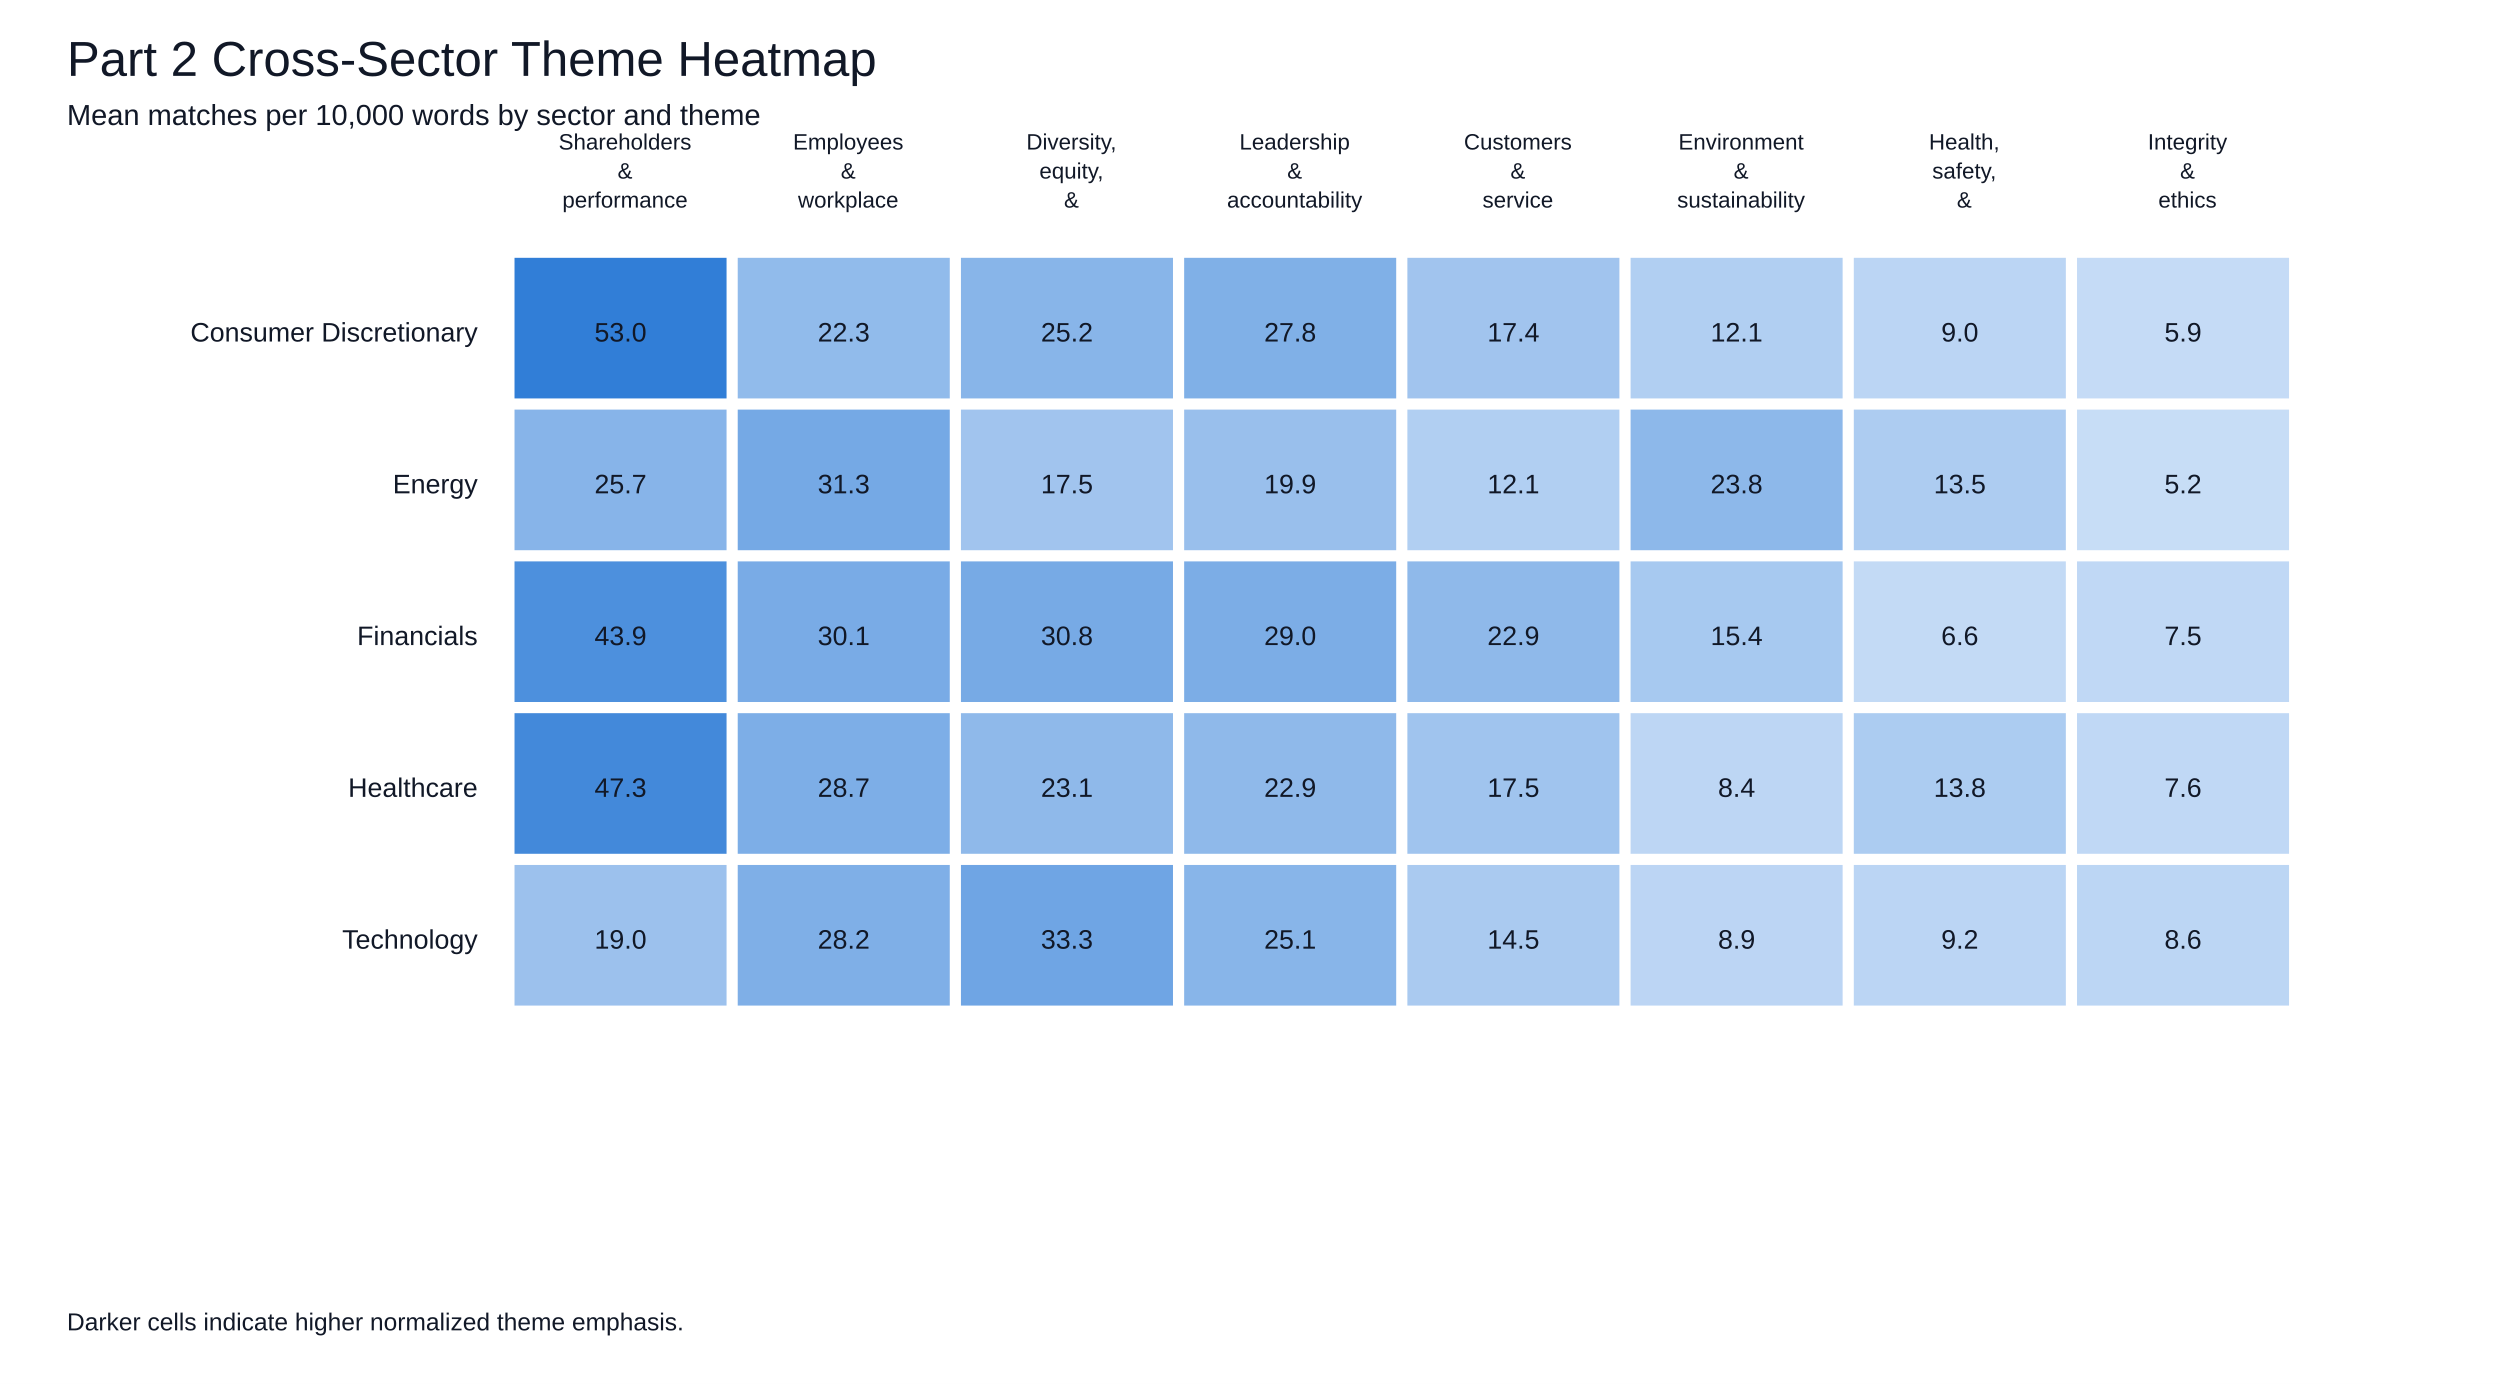
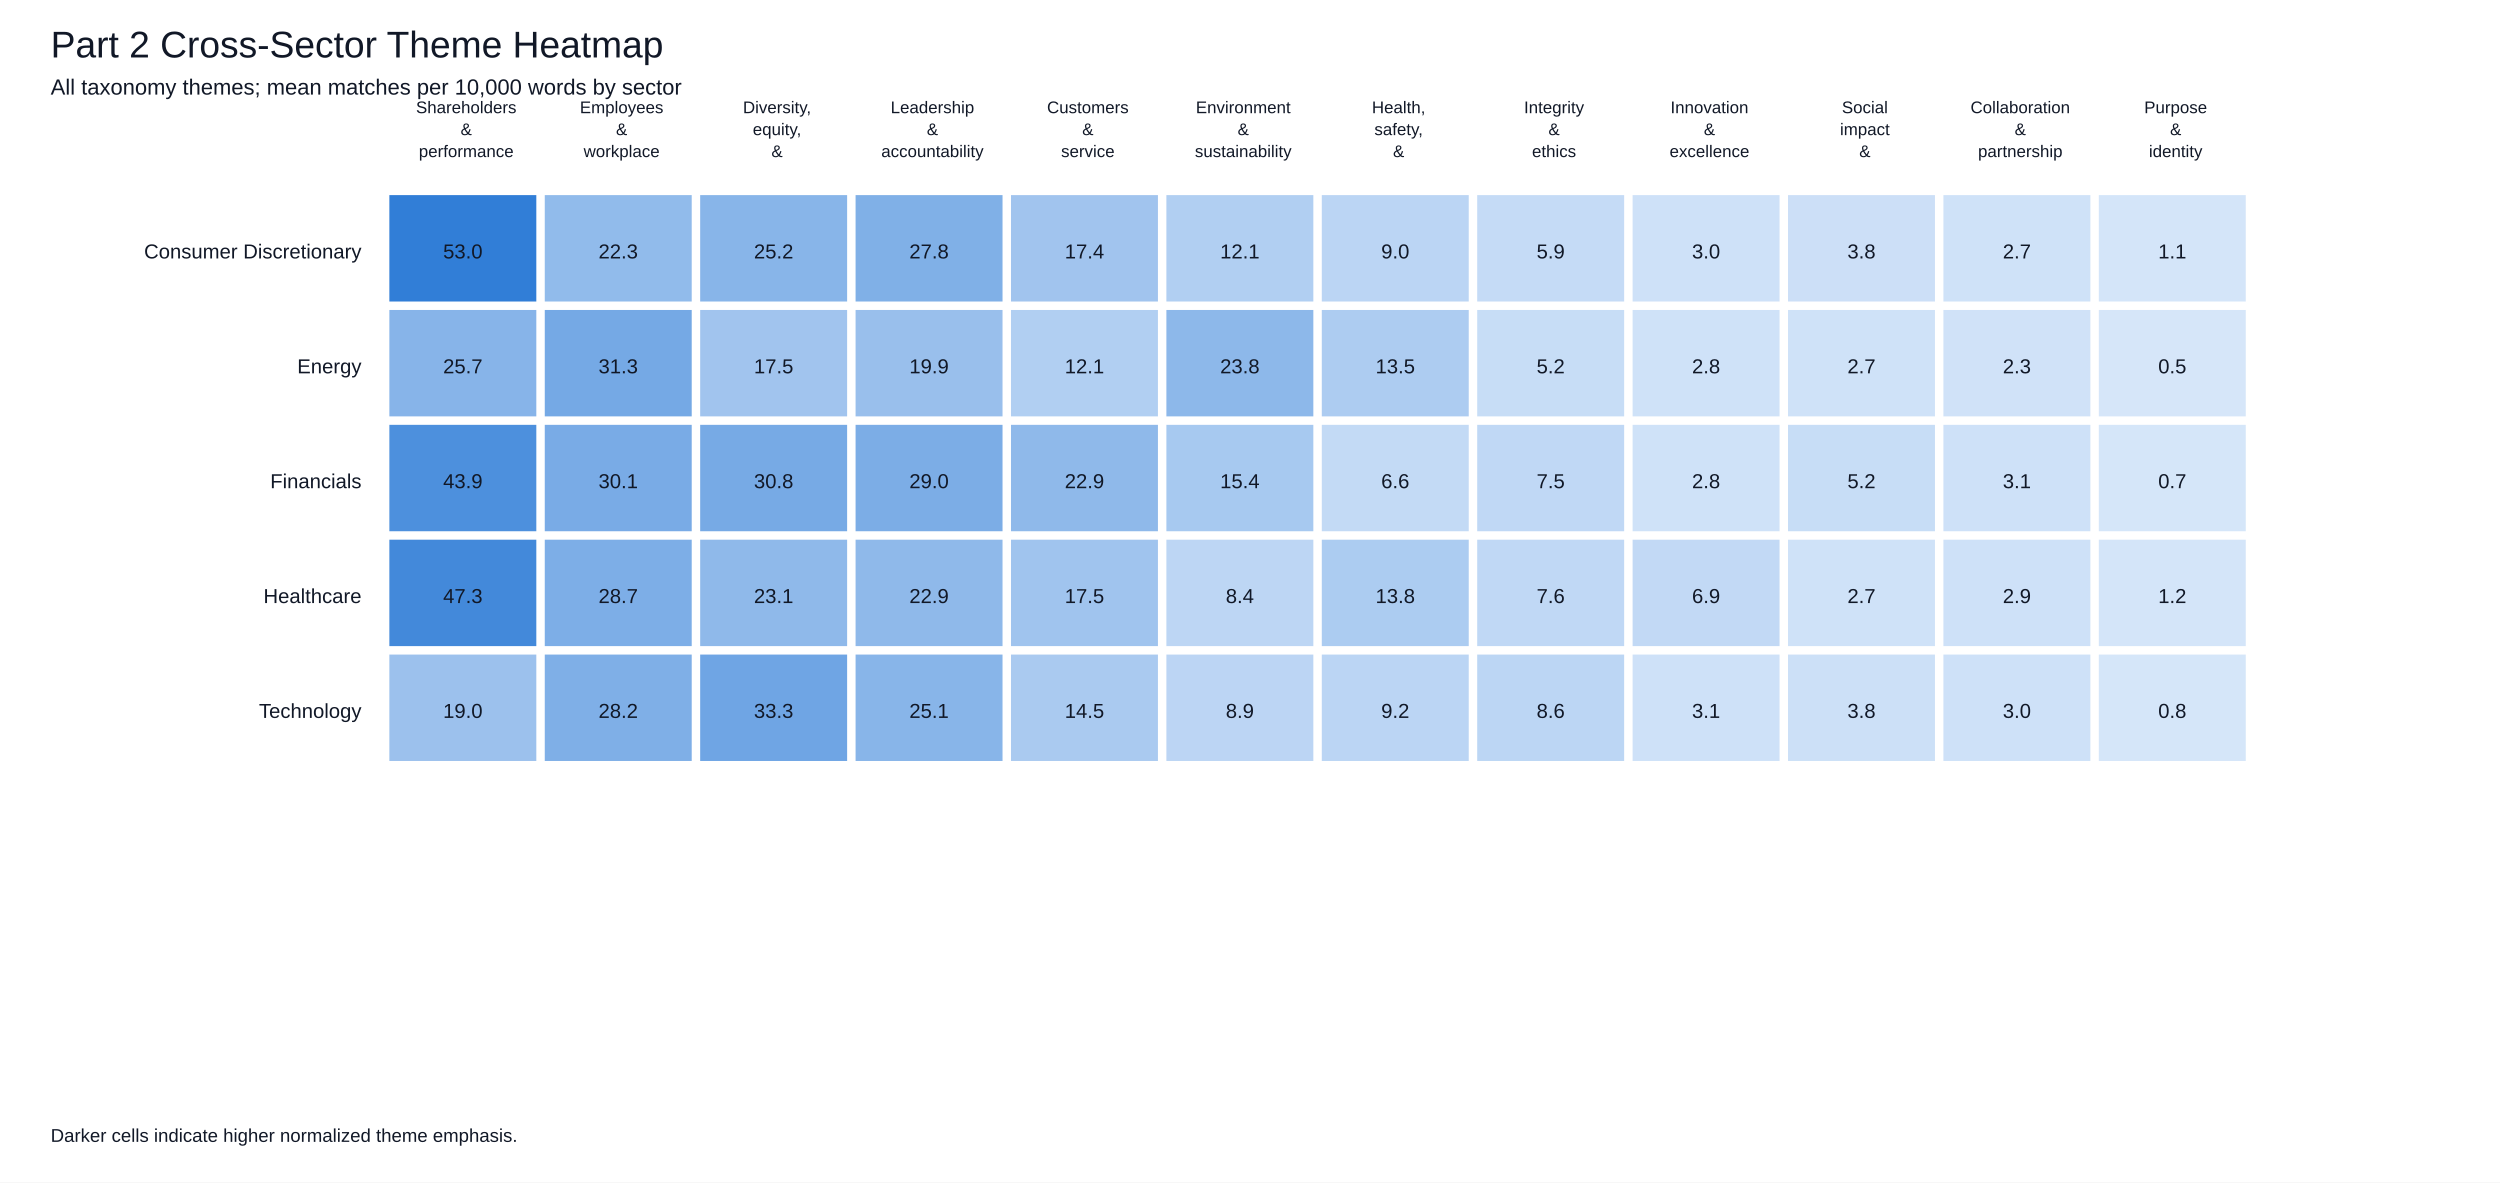
- <svg xmlns="http://www.w3.org/2000/svg" width="1120" height="620" viewBox="0 0 1120 620">
+ <svg xmlns="http://www.w3.org/2000/svg" width="1480" height="700" viewBox="0 0 1480 700">
  <rect width="100%" height="100%" fill="#ffffff" />
  <text x="30.0" y="34.0" font-size="22" font-family="Arial, sans-serif" text-anchor="start" fill="#111827">Part 2 Cross-Sector Theme Heatmap</text>
-   <text x="30.0" y="56.0" font-size="13" font-family="Arial, sans-serif" text-anchor="start" fill="#111827">Mean matches per 10,000 words by sector and theme</text>
-   <text x="280.0" y="67.0" font-size="10" font-family="Arial, sans-serif" text-anchor="middle" fill="#111827">Shareholders</text>
-   <text x="280.0" y="80.0" font-size="10" font-family="Arial, sans-serif" text-anchor="middle" fill="#111827">&amp;</text>
-   <text x="280.0" y="93.0" font-size="10" font-family="Arial, sans-serif" text-anchor="middle" fill="#111827">performance</text>
-   <text x="380.0" y="67.0" font-size="10" font-family="Arial, sans-serif" text-anchor="middle" fill="#111827">Employees</text>
-   <text x="380.0" y="80.0" font-size="10" font-family="Arial, sans-serif" text-anchor="middle" fill="#111827">&amp;</text>
-   <text x="380.0" y="93.0" font-size="10" font-family="Arial, sans-serif" text-anchor="middle" fill="#111827">workplace</text>
-   <text x="480.0" y="67.0" font-size="10" font-family="Arial, sans-serif" text-anchor="middle" fill="#111827">Diversity,</text>
-   <text x="480.0" y="80.0" font-size="10" font-family="Arial, sans-serif" text-anchor="middle" fill="#111827">equity,</text>
-   <text x="480.0" y="93.0" font-size="10" font-family="Arial, sans-serif" text-anchor="middle" fill="#111827">&amp;</text>
-   <text x="580.0" y="67.0" font-size="10" font-family="Arial, sans-serif" text-anchor="middle" fill="#111827">Leadership</text>
-   <text x="580.0" y="80.0" font-size="10" font-family="Arial, sans-serif" text-anchor="middle" fill="#111827">&amp;</text>
-   <text x="580.0" y="93.0" font-size="10" font-family="Arial, sans-serif" text-anchor="middle" fill="#111827">accountability</text>
-   <text x="680.0" y="67.0" font-size="10" font-family="Arial, sans-serif" text-anchor="middle" fill="#111827">Customers</text>
-   <text x="680.0" y="80.0" font-size="10" font-family="Arial, sans-serif" text-anchor="middle" fill="#111827">&amp;</text>
-   <text x="680.0" y="93.0" font-size="10" font-family="Arial, sans-serif" text-anchor="middle" fill="#111827">service</text>
-   <text x="780.0" y="67.0" font-size="10" font-family="Arial, sans-serif" text-anchor="middle" fill="#111827">Environment</text>
-   <text x="780.0" y="80.0" font-size="10" font-family="Arial, sans-serif" text-anchor="middle" fill="#111827">&amp;</text>
-   <text x="780.0" y="93.0" font-size="10" font-family="Arial, sans-serif" text-anchor="middle" fill="#111827">sustainability</text>
-   <text x="880.0" y="67.0" font-size="10" font-family="Arial, sans-serif" text-anchor="middle" fill="#111827">Health,</text>
-   <text x="880.0" y="80.0" font-size="10" font-family="Arial, sans-serif" text-anchor="middle" fill="#111827">safety,</text>
-   <text x="880.0" y="93.0" font-size="10" font-family="Arial, sans-serif" text-anchor="middle" fill="#111827">&amp;</text>
-   <text x="980.0" y="67.0" font-size="10" font-family="Arial, sans-serif" text-anchor="middle" fill="#111827">Integrity</text>
-   <text x="980.0" y="80.0" font-size="10" font-family="Arial, sans-serif" text-anchor="middle" fill="#111827">&amp;</text>
-   <text x="980.0" y="93.0" font-size="10" font-family="Arial, sans-serif" text-anchor="middle" fill="#111827">ethics</text>
+   <text x="30.0" y="56.0" font-size="13" font-family="Arial, sans-serif" text-anchor="start" fill="#111827">All taxonomy themes; mean matches per 10,000 words by sector</text>
+   <text x="276.0" y="67.0" font-size="10" font-family="Arial, sans-serif" text-anchor="middle" fill="#111827">Shareholders</text>
+   <text x="276.0" y="80.0" font-size="10" font-family="Arial, sans-serif" text-anchor="middle" fill="#111827">&amp;</text>
+   <text x="276.0" y="93.0" font-size="10" font-family="Arial, sans-serif" text-anchor="middle" fill="#111827">performance</text>
+   <text x="368.0" y="67.0" font-size="10" font-family="Arial, sans-serif" text-anchor="middle" fill="#111827">Employees</text>
+   <text x="368.0" y="80.0" font-size="10" font-family="Arial, sans-serif" text-anchor="middle" fill="#111827">&amp;</text>
+   <text x="368.0" y="93.0" font-size="10" font-family="Arial, sans-serif" text-anchor="middle" fill="#111827">workplace</text>
+   <text x="460.0" y="67.0" font-size="10" font-family="Arial, sans-serif" text-anchor="middle" fill="#111827">Diversity,</text>
+   <text x="460.0" y="80.0" font-size="10" font-family="Arial, sans-serif" text-anchor="middle" fill="#111827">equity,</text>
+   <text x="460.0" y="93.0" font-size="10" font-family="Arial, sans-serif" text-anchor="middle" fill="#111827">&amp;</text>
+   <text x="552.0" y="67.0" font-size="10" font-family="Arial, sans-serif" text-anchor="middle" fill="#111827">Leadership</text>
+   <text x="552.0" y="80.0" font-size="10" font-family="Arial, sans-serif" text-anchor="middle" fill="#111827">&amp;</text>
+   <text x="552.0" y="93.0" font-size="10" font-family="Arial, sans-serif" text-anchor="middle" fill="#111827">accountability</text>
+   <text x="644.0" y="67.0" font-size="10" font-family="Arial, sans-serif" text-anchor="middle" fill="#111827">Customers</text>
+   <text x="644.0" y="80.0" font-size="10" font-family="Arial, sans-serif" text-anchor="middle" fill="#111827">&amp;</text>
+   <text x="644.0" y="93.0" font-size="10" font-family="Arial, sans-serif" text-anchor="middle" fill="#111827">service</text>
+   <text x="736.0" y="67.0" font-size="10" font-family="Arial, sans-serif" text-anchor="middle" fill="#111827">Environment</text>
+   <text x="736.0" y="80.0" font-size="10" font-family="Arial, sans-serif" text-anchor="middle" fill="#111827">&amp;</text>
+   <text x="736.0" y="93.0" font-size="10" font-family="Arial, sans-serif" text-anchor="middle" fill="#111827">sustainability</text>
+   <text x="828.0" y="67.0" font-size="10" font-family="Arial, sans-serif" text-anchor="middle" fill="#111827">Health,</text>
+   <text x="828.0" y="80.0" font-size="10" font-family="Arial, sans-serif" text-anchor="middle" fill="#111827">safety,</text>
+   <text x="828.0" y="93.0" font-size="10" font-family="Arial, sans-serif" text-anchor="middle" fill="#111827">&amp;</text>
+   <text x="920.0" y="67.0" font-size="10" font-family="Arial, sans-serif" text-anchor="middle" fill="#111827">Integrity</text>
+   <text x="920.0" y="80.0" font-size="10" font-family="Arial, sans-serif" text-anchor="middle" fill="#111827">&amp;</text>
+   <text x="920.0" y="93.0" font-size="10" font-family="Arial, sans-serif" text-anchor="middle" fill="#111827">ethics</text>
+   <text x="1012.0" y="67.0" font-size="10" font-family="Arial, sans-serif" text-anchor="middle" fill="#111827">Innovation</text>
+   <text x="1012.0" y="80.0" font-size="10" font-family="Arial, sans-serif" text-anchor="middle" fill="#111827">&amp;</text>
+   <text x="1012.0" y="93.0" font-size="10" font-family="Arial, sans-serif" text-anchor="middle" fill="#111827">excellence</text>
+   <text x="1104.0" y="67.0" font-size="10" font-family="Arial, sans-serif" text-anchor="middle" fill="#111827">Social</text>
+   <text x="1104.0" y="80.0" font-size="10" font-family="Arial, sans-serif" text-anchor="middle" fill="#111827">impact</text>
+   <text x="1104.0" y="93.0" font-size="10" font-family="Arial, sans-serif" text-anchor="middle" fill="#111827">&amp;</text>
+   <text x="1196.0" y="67.0" font-size="10" font-family="Arial, sans-serif" text-anchor="middle" fill="#111827">Collaboration</text>
+   <text x="1196.0" y="80.0" font-size="10" font-family="Arial, sans-serif" text-anchor="middle" fill="#111827">&amp;</text>
+   <text x="1196.0" y="93.0" font-size="10" font-family="Arial, sans-serif" text-anchor="middle" fill="#111827">partnership</text>
+   <text x="1288.0" y="67.0" font-size="10" font-family="Arial, sans-serif" text-anchor="middle" fill="#111827">Purpose</text>
+   <text x="1288.0" y="80.0" font-size="10" font-family="Arial, sans-serif" text-anchor="middle" fill="#111827">&amp;</text>
+   <text x="1288.0" y="93.0" font-size="10" font-family="Arial, sans-serif" text-anchor="middle" fill="#111827">identity</text>
  <text x="214.0" y="153.0" font-size="12" font-family="Arial, sans-serif" text-anchor="end" fill="#111827">Consumer Discretionary</text>
-   <rect x="230" y="115" width="96" height="64" rx="0" fill="rgb(49,126,215)" stroke="#ffffff" />
-   <text x="278.0" y="153.0" font-size="12" font-family="Arial, sans-serif" text-anchor="middle" fill="#111827">53.0</text>
-   <rect x="330" y="115" width="96" height="64" rx="0" fill="rgb(145,187,235)" stroke="#ffffff" />
-   <text x="378.0" y="153.0" font-size="12" font-family="Arial, sans-serif" text-anchor="middle" fill="#111827">22.3</text>
-   <rect x="430" y="115" width="96" height="64" rx="0" fill="rgb(136,181,233)" stroke="#ffffff" />
-   <text x="478.0" y="153.0" font-size="12" font-family="Arial, sans-serif" text-anchor="middle" fill="#111827">25.2</text>
-   <rect x="530" y="115" width="96" height="64" rx="0" fill="rgb(128,176,231)" stroke="#ffffff" />
-   <text x="578.0" y="153.0" font-size="12" font-family="Arial, sans-serif" text-anchor="middle" fill="#111827">27.8</text>
-   <rect x="630" y="115" width="96" height="64" rx="0" fill="rgb(161,196,238)" stroke="#ffffff" />
-   <text x="678.0" y="153.0" font-size="12" font-family="Arial, sans-serif" text-anchor="middle" fill="#111827">17.4</text>
-   <rect x="730" y="115" width="96" height="64" rx="0" fill="rgb(177,207,242)" stroke="#ffffff" />
-   <text x="778.0" y="153.0" font-size="12" font-family="Arial, sans-serif" text-anchor="middle" fill="#111827">12.1</text>
-   <rect x="830" y="115" width="96" height="64" rx="0" fill="rgb(187,213,244)" stroke="#ffffff" />
-   <text x="878.0" y="153.0" font-size="12" font-family="Arial, sans-serif" text-anchor="middle" fill="#111827">9.0</text>
-   <rect x="930" y="115" width="96" height="64" rx="0" fill="rgb(197,219,246)" stroke="#ffffff" />
-   <text x="978.0" y="153.0" font-size="12" font-family="Arial, sans-serif" text-anchor="middle" fill="#111827">5.9</text>
+   <rect x="230" y="115" width="88" height="64" rx="0" fill="rgb(49,126,215)" stroke="#ffffff" />
+   <text x="274.0" y="153.0" font-size="12" font-family="Arial, sans-serif" text-anchor="middle" fill="#111827">53.0</text>
+   <rect x="322" y="115" width="88" height="64" rx="0" fill="rgb(145,187,235)" stroke="#ffffff" />
+   <text x="366.0" y="153.0" font-size="12" font-family="Arial, sans-serif" text-anchor="middle" fill="#111827">22.3</text>
+   <rect x="414" y="115" width="88" height="64" rx="0" fill="rgb(136,181,233)" stroke="#ffffff" />
+   <text x="458.0" y="153.0" font-size="12" font-family="Arial, sans-serif" text-anchor="middle" fill="#111827">25.2</text>
+   <rect x="506" y="115" width="88" height="64" rx="0" fill="rgb(128,176,231)" stroke="#ffffff" />
+   <text x="550.0" y="153.0" font-size="12" font-family="Arial, sans-serif" text-anchor="middle" fill="#111827">27.8</text>
+   <rect x="598" y="115" width="88" height="64" rx="0" fill="rgb(161,196,238)" stroke="#ffffff" />
+   <text x="642.0" y="153.0" font-size="12" font-family="Arial, sans-serif" text-anchor="middle" fill="#111827">17.4</text>
+   <rect x="690" y="115" width="88" height="64" rx="0" fill="rgb(177,207,242)" stroke="#ffffff" />
+   <text x="734.0" y="153.0" font-size="12" font-family="Arial, sans-serif" text-anchor="middle" fill="#111827">12.1</text>
+   <rect x="782" y="115" width="88" height="64" rx="0" fill="rgb(187,213,244)" stroke="#ffffff" />
+   <text x="826.0" y="153.0" font-size="12" font-family="Arial, sans-serif" text-anchor="middle" fill="#111827">9.0</text>
+   <rect x="874" y="115" width="88" height="64" rx="0" fill="rgb(197,219,246)" stroke="#ffffff" />
+   <text x="918.0" y="153.0" font-size="12" font-family="Arial, sans-serif" text-anchor="middle" fill="#111827">5.9</text>
+   <rect x="966" y="115" width="88" height="64" rx="0" fill="rgb(206,225,248)" stroke="#ffffff" />
+   <text x="1010.0" y="153.0" font-size="12" font-family="Arial, sans-serif" text-anchor="middle" fill="#111827">3.0</text>
+   <rect x="1058" y="115" width="88" height="64" rx="0" fill="rgb(204,223,247)" stroke="#ffffff" />
+   <text x="1102.0" y="153.0" font-size="12" font-family="Arial, sans-serif" text-anchor="middle" fill="#111827">3.8</text>
+   <rect x="1150" y="115" width="88" height="64" rx="0" fill="rgb(207,226,248)" stroke="#ffffff" />
+   <text x="1194.0" y="153.0" font-size="12" font-family="Arial, sans-serif" text-anchor="middle" fill="#111827">2.7</text>
+   <rect x="1242" y="115" width="88" height="64" rx="0" fill="rgb(212,229,249)" stroke="#ffffff" />
+   <text x="1286.0" y="153.0" font-size="12" font-family="Arial, sans-serif" text-anchor="middle" fill="#111827">1.1</text>
  <text x="214.0" y="221.0" font-size="12" font-family="Arial, sans-serif" text-anchor="end" fill="#111827">Energy</text>
-   <rect x="230" y="183" width="96" height="64" rx="0" fill="rgb(135,180,233)" stroke="#ffffff" />
-   <text x="278.0" y="221.0" font-size="12" font-family="Arial, sans-serif" text-anchor="middle" fill="#111827">25.7</text>
-   <rect x="330" y="183" width="96" height="64" rx="0" fill="rgb(117,169,229)" stroke="#ffffff" />
-   <text x="378.0" y="221.0" font-size="12" font-family="Arial, sans-serif" text-anchor="middle" fill="#111827">31.3</text>
-   <rect x="430" y="183" width="96" height="64" rx="0" fill="rgb(161,196,238)" stroke="#ffffff" />
-   <text x="478.0" y="221.0" font-size="12" font-family="Arial, sans-serif" text-anchor="middle" fill="#111827">17.5</text>
-   <rect x="530" y="183" width="96" height="64" rx="0" fill="rgb(153,191,236)" stroke="#ffffff" />
-   <text x="578.0" y="221.0" font-size="12" font-family="Arial, sans-serif" text-anchor="middle" fill="#111827">19.9</text>
-   <rect x="630" y="183" width="96" height="64" rx="0" fill="rgb(177,207,242)" stroke="#ffffff" />
-   <text x="678.0" y="221.0" font-size="12" font-family="Arial, sans-serif" text-anchor="middle" fill="#111827">12.1</text>
-   <rect x="730" y="183" width="96" height="64" rx="0" fill="rgb(141,184,234)" stroke="#ffffff" />
-   <text x="778.0" y="221.0" font-size="12" font-family="Arial, sans-serif" text-anchor="middle" fill="#111827">23.8</text>
-   <rect x="830" y="183" width="96" height="64" rx="0" fill="rgb(173,204,241)" stroke="#ffffff" />
-   <text x="878.0" y="221.0" font-size="12" font-family="Arial, sans-serif" text-anchor="middle" fill="#111827">13.5</text>
-   <rect x="930" y="183" width="96" height="64" rx="0" fill="rgb(199,221,246)" stroke="#ffffff" />
-   <text x="978.0" y="221.0" font-size="12" font-family="Arial, sans-serif" text-anchor="middle" fill="#111827">5.2</text>
+   <rect x="230" y="183" width="88" height="64" rx="0" fill="rgb(135,180,233)" stroke="#ffffff" />
+   <text x="274.0" y="221.0" font-size="12" font-family="Arial, sans-serif" text-anchor="middle" fill="#111827">25.7</text>
+   <rect x="322" y="183" width="88" height="64" rx="0" fill="rgb(117,169,229)" stroke="#ffffff" />
+   <text x="366.0" y="221.0" font-size="12" font-family="Arial, sans-serif" text-anchor="middle" fill="#111827">31.3</text>
+   <rect x="414" y="183" width="88" height="64" rx="0" fill="rgb(161,196,238)" stroke="#ffffff" />
+   <text x="458.0" y="221.0" font-size="12" font-family="Arial, sans-serif" text-anchor="middle" fill="#111827">17.5</text>
+   <rect x="506" y="183" width="88" height="64" rx="0" fill="rgb(153,191,236)" stroke="#ffffff" />
+   <text x="550.0" y="221.0" font-size="12" font-family="Arial, sans-serif" text-anchor="middle" fill="#111827">19.9</text>
+   <rect x="598" y="183" width="88" height="64" rx="0" fill="rgb(177,207,242)" stroke="#ffffff" />
+   <text x="642.0" y="221.0" font-size="12" font-family="Arial, sans-serif" text-anchor="middle" fill="#111827">12.1</text>
+   <rect x="690" y="183" width="88" height="64" rx="0" fill="rgb(141,184,234)" stroke="#ffffff" />
+   <text x="734.0" y="221.0" font-size="12" font-family="Arial, sans-serif" text-anchor="middle" fill="#111827">23.8</text>
+   <rect x="782" y="183" width="88" height="64" rx="0" fill="rgb(173,204,241)" stroke="#ffffff" />
+   <text x="826.0" y="221.0" font-size="12" font-family="Arial, sans-serif" text-anchor="middle" fill="#111827">13.5</text>
+   <rect x="874" y="183" width="88" height="64" rx="0" fill="rgb(199,221,246)" stroke="#ffffff" />
+   <text x="918.0" y="221.0" font-size="12" font-family="Arial, sans-serif" text-anchor="middle" fill="#111827">5.2</text>
+   <rect x="966" y="183" width="88" height="64" rx="0" fill="rgb(207,226,248)" stroke="#ffffff" />
+   <text x="1010.0" y="221.0" font-size="12" font-family="Arial, sans-serif" text-anchor="middle" fill="#111827">2.8</text>
+   <rect x="1058" y="183" width="88" height="64" rx="0" fill="rgb(207,226,248)" stroke="#ffffff" />
+   <text x="1102.0" y="221.0" font-size="12" font-family="Arial, sans-serif" text-anchor="middle" fill="#111827">2.7</text>
+   <rect x="1150" y="183" width="88" height="64" rx="0" fill="rgb(208,226,248)" stroke="#ffffff" />
+   <text x="1194.0" y="221.0" font-size="12" font-family="Arial, sans-serif" text-anchor="middle" fill="#111827">2.3</text>
+   <rect x="1242" y="183" width="88" height="64" rx="0" fill="rgb(214,230,249)" stroke="#ffffff" />
+   <text x="1286.0" y="221.0" font-size="12" font-family="Arial, sans-serif" text-anchor="middle" fill="#111827">0.5</text>
  <text x="214.0" y="289.0" font-size="12" font-family="Arial, sans-serif" text-anchor="end" fill="#111827">Financials</text>
-   <rect x="230" y="251" width="96" height="64" rx="0" fill="rgb(77,144,221)" stroke="#ffffff" />
-   <text x="278.0" y="289.0" font-size="12" font-family="Arial, sans-serif" text-anchor="middle" fill="#111827">43.9</text>
-   <rect x="330" y="251" width="96" height="64" rx="0" fill="rgb(121,171,230)" stroke="#ffffff" />
-   <text x="378.0" y="289.0" font-size="12" font-family="Arial, sans-serif" text-anchor="middle" fill="#111827">30.1</text>
-   <rect x="430" y="251" width="96" height="64" rx="0" fill="rgb(119,170,229)" stroke="#ffffff" />
-   <text x="478.0" y="289.0" font-size="12" font-family="Arial, sans-serif" text-anchor="middle" fill="#111827">30.8</text>
-   <rect x="530" y="251" width="96" height="64" rx="0" fill="rgb(124,173,230)" stroke="#ffffff" />
-   <text x="578.0" y="289.0" font-size="12" font-family="Arial, sans-serif" text-anchor="middle" fill="#111827">29.0</text>
-   <rect x="630" y="251" width="96" height="64" rx="0" fill="rgb(143,185,234)" stroke="#ffffff" />
-   <text x="678.0" y="289.0" font-size="12" font-family="Arial, sans-serif" text-anchor="middle" fill="#111827">22.9</text>
-   <rect x="730" y="251" width="96" height="64" rx="0" fill="rgb(167,201,240)" stroke="#ffffff" />
-   <text x="778.0" y="289.0" font-size="12" font-family="Arial, sans-serif" text-anchor="middle" fill="#111827">15.4</text>
-   <rect x="830" y="251" width="96" height="64" rx="0" fill="rgb(195,218,245)" stroke="#ffffff" />
-   <text x="878.0" y="289.0" font-size="12" font-family="Arial, sans-serif" text-anchor="middle" fill="#111827">6.6</text>
-   <rect x="930" y="251" width="96" height="64" rx="0" fill="rgb(192,216,245)" stroke="#ffffff" />
-   <text x="978.0" y="289.0" font-size="12" font-family="Arial, sans-serif" text-anchor="middle" fill="#111827">7.5</text>
+   <rect x="230" y="251" width="88" height="64" rx="0" fill="rgb(77,144,221)" stroke="#ffffff" />
+   <text x="274.0" y="289.0" font-size="12" font-family="Arial, sans-serif" text-anchor="middle" fill="#111827">43.9</text>
+   <rect x="322" y="251" width="88" height="64" rx="0" fill="rgb(121,171,230)" stroke="#ffffff" />
+   <text x="366.0" y="289.0" font-size="12" font-family="Arial, sans-serif" text-anchor="middle" fill="#111827">30.1</text>
+   <rect x="414" y="251" width="88" height="64" rx="0" fill="rgb(119,170,229)" stroke="#ffffff" />
+   <text x="458.0" y="289.0" font-size="12" font-family="Arial, sans-serif" text-anchor="middle" fill="#111827">30.8</text>
+   <rect x="506" y="251" width="88" height="64" rx="0" fill="rgb(124,173,230)" stroke="#ffffff" />
+   <text x="550.0" y="289.0" font-size="12" font-family="Arial, sans-serif" text-anchor="middle" fill="#111827">29.0</text>
+   <rect x="598" y="251" width="88" height="64" rx="0" fill="rgb(143,185,234)" stroke="#ffffff" />
+   <text x="642.0" y="289.0" font-size="12" font-family="Arial, sans-serif" text-anchor="middle" fill="#111827">22.9</text>
+   <rect x="690" y="251" width="88" height="64" rx="0" fill="rgb(167,201,240)" stroke="#ffffff" />
+   <text x="734.0" y="289.0" font-size="12" font-family="Arial, sans-serif" text-anchor="middle" fill="#111827">15.4</text>
+   <rect x="782" y="251" width="88" height="64" rx="0" fill="rgb(195,218,245)" stroke="#ffffff" />
+   <text x="826.0" y="289.0" font-size="12" font-family="Arial, sans-serif" text-anchor="middle" fill="#111827">6.6</text>
+   <rect x="874" y="251" width="88" height="64" rx="0" fill="rgb(192,216,245)" stroke="#ffffff" />
+   <text x="918.0" y="289.0" font-size="12" font-family="Arial, sans-serif" text-anchor="middle" fill="#111827">7.5</text>
+   <rect x="966" y="251" width="88" height="64" rx="0" fill="rgb(207,226,248)" stroke="#ffffff" />
+   <text x="1010.0" y="289.0" font-size="12" font-family="Arial, sans-serif" text-anchor="middle" fill="#111827">2.8</text>
+   <rect x="1058" y="251" width="88" height="64" rx="0" fill="rgb(199,221,246)" stroke="#ffffff" />
+   <text x="1102.0" y="289.0" font-size="12" font-family="Arial, sans-serif" text-anchor="middle" fill="#111827">5.2</text>
+   <rect x="1150" y="251" width="88" height="64" rx="0" fill="rgb(206,225,248)" stroke="#ffffff" />
+   <text x="1194.0" y="289.0" font-size="12" font-family="Arial, sans-serif" text-anchor="middle" fill="#111827">3.1</text>
+   <rect x="1242" y="251" width="88" height="64" rx="0" fill="rgb(213,230,249)" stroke="#ffffff" />
+   <text x="1286.0" y="289.0" font-size="12" font-family="Arial, sans-serif" text-anchor="middle" fill="#111827">0.7</text>
  <text x="214.0" y="357.0" font-size="12" font-family="Arial, sans-serif" text-anchor="end" fill="#111827">Healthcare</text>
-   <rect x="230" y="319" width="96" height="64" rx="0" fill="rgb(67,137,218)" stroke="#ffffff" />
-   <text x="278.0" y="357.0" font-size="12" font-family="Arial, sans-serif" text-anchor="middle" fill="#111827">47.3</text>
-   <rect x="330" y="319" width="96" height="64" rx="0" fill="rgb(125,174,231)" stroke="#ffffff" />
-   <text x="378.0" y="357.0" font-size="12" font-family="Arial, sans-serif" text-anchor="middle" fill="#111827">28.7</text>
-   <rect x="430" y="319" width="96" height="64" rx="0" fill="rgb(143,185,234)" stroke="#ffffff" />
-   <text x="478.0" y="357.0" font-size="12" font-family="Arial, sans-serif" text-anchor="middle" fill="#111827">23.1</text>
-   <rect x="530" y="319" width="96" height="64" rx="0" fill="rgb(143,185,234)" stroke="#ffffff" />
-   <text x="578.0" y="357.0" font-size="12" font-family="Arial, sans-serif" text-anchor="middle" fill="#111827">22.9</text>
-   <rect x="630" y="319" width="96" height="64" rx="0" fill="rgb(160,196,238)" stroke="#ffffff" />
-   <text x="678.0" y="357.0" font-size="12" font-family="Arial, sans-serif" text-anchor="middle" fill="#111827">17.5</text>
-   <rect x="730" y="319" width="96" height="64" rx="0" fill="rgb(189,214,244)" stroke="#ffffff" />
-   <text x="778.0" y="357.0" font-size="12" font-family="Arial, sans-serif" text-anchor="middle" fill="#111827">8.4</text>
-   <rect x="830" y="319" width="96" height="64" rx="0" fill="rgb(172,204,241)" stroke="#ffffff" />
-   <text x="878.0" y="357.0" font-size="12" font-family="Arial, sans-serif" text-anchor="middle" fill="#111827">13.8</text>
-   <rect x="930" y="319" width="96" height="64" rx="0" fill="rgb(192,216,245)" stroke="#ffffff" />
-   <text x="978.0" y="357.0" font-size="12" font-family="Arial, sans-serif" text-anchor="middle" fill="#111827">7.6</text>
+   <rect x="230" y="319" width="88" height="64" rx="0" fill="rgb(67,137,218)" stroke="#ffffff" />
+   <text x="274.0" y="357.0" font-size="12" font-family="Arial, sans-serif" text-anchor="middle" fill="#111827">47.3</text>
+   <rect x="322" y="319" width="88" height="64" rx="0" fill="rgb(125,174,231)" stroke="#ffffff" />
+   <text x="366.0" y="357.0" font-size="12" font-family="Arial, sans-serif" text-anchor="middle" fill="#111827">28.7</text>
+   <rect x="414" y="319" width="88" height="64" rx="0" fill="rgb(143,185,234)" stroke="#ffffff" />
+   <text x="458.0" y="357.0" font-size="12" font-family="Arial, sans-serif" text-anchor="middle" fill="#111827">23.1</text>
+   <rect x="506" y="319" width="88" height="64" rx="0" fill="rgb(143,185,234)" stroke="#ffffff" />
+   <text x="550.0" y="357.0" font-size="12" font-family="Arial, sans-serif" text-anchor="middle" fill="#111827">22.9</text>
+   <rect x="598" y="319" width="88" height="64" rx="0" fill="rgb(160,196,238)" stroke="#ffffff" />
+   <text x="642.0" y="357.0" font-size="12" font-family="Arial, sans-serif" text-anchor="middle" fill="#111827">17.5</text>
+   <rect x="690" y="319" width="88" height="64" rx="0" fill="rgb(189,214,244)" stroke="#ffffff" />
+   <text x="734.0" y="357.0" font-size="12" font-family="Arial, sans-serif" text-anchor="middle" fill="#111827">8.4</text>
+   <rect x="782" y="319" width="88" height="64" rx="0" fill="rgb(172,204,241)" stroke="#ffffff" />
+   <text x="826.0" y="357.0" font-size="12" font-family="Arial, sans-serif" text-anchor="middle" fill="#111827">13.8</text>
+   <rect x="874" y="319" width="88" height="64" rx="0" fill="rgb(192,216,245)" stroke="#ffffff" />
+   <text x="918.0" y="357.0" font-size="12" font-family="Arial, sans-serif" text-anchor="middle" fill="#111827">7.6</text>
+   <rect x="966" y="319" width="88" height="64" rx="0" fill="rgb(194,217,245)" stroke="#ffffff" />
+   <text x="1010.0" y="357.0" font-size="12" font-family="Arial, sans-serif" text-anchor="middle" fill="#111827">6.9</text>
+   <rect x="1058" y="319" width="88" height="64" rx="0" fill="rgb(207,226,248)" stroke="#ffffff" />
+   <text x="1102.0" y="357.0" font-size="12" font-family="Arial, sans-serif" text-anchor="middle" fill="#111827">2.7</text>
+   <rect x="1150" y="319" width="88" height="64" rx="0" fill="rgb(206,225,248)" stroke="#ffffff" />
+   <text x="1194.0" y="357.0" font-size="12" font-family="Arial, sans-serif" text-anchor="middle" fill="#111827">2.9</text>
+   <rect x="1242" y="319" width="88" height="64" rx="0" fill="rgb(212,229,249)" stroke="#ffffff" />
+   <text x="1286.0" y="357.0" font-size="12" font-family="Arial, sans-serif" text-anchor="middle" fill="#111827">1.2</text>
  <text x="214.0" y="425.0" font-size="12" font-family="Arial, sans-serif" text-anchor="end" fill="#111827">Technology</text>
-   <rect x="230" y="387" width="96" height="64" rx="0" fill="rgb(156,193,237)" stroke="#ffffff" />
-   <text x="278.0" y="425.0" font-size="12" font-family="Arial, sans-serif" text-anchor="middle" fill="#111827">19.0</text>
-   <rect x="330" y="387" width="96" height="64" rx="0" fill="rgb(127,175,231)" stroke="#ffffff" />
-   <text x="378.0" y="425.0" font-size="12" font-family="Arial, sans-serif" text-anchor="middle" fill="#111827">28.2</text>
-   <rect x="430" y="387" width="96" height="64" rx="0" fill="rgb(111,165,228)" stroke="#ffffff" />
-   <text x="478.0" y="425.0" font-size="12" font-family="Arial, sans-serif" text-anchor="middle" fill="#111827">33.3</text>
-   <rect x="530" y="387" width="96" height="64" rx="0" fill="rgb(136,181,233)" stroke="#ffffff" />
-   <text x="578.0" y="425.0" font-size="12" font-family="Arial, sans-serif" text-anchor="middle" fill="#111827">25.1</text>
-   <rect x="630" y="387" width="96" height="64" rx="0" fill="rgb(170,202,240)" stroke="#ffffff" />
-   <text x="678.0" y="425.0" font-size="12" font-family="Arial, sans-serif" text-anchor="middle" fill="#111827">14.5</text>
-   <rect x="730" y="387" width="96" height="64" rx="0" fill="rgb(188,213,244)" stroke="#ffffff" />
-   <text x="778.0" y="425.0" font-size="12" font-family="Arial, sans-serif" text-anchor="middle" fill="#111827">8.9</text>
-   <rect x="830" y="387" width="96" height="64" rx="0" fill="rgb(187,213,244)" stroke="#ffffff" />
-   <text x="878.0" y="425.0" font-size="12" font-family="Arial, sans-serif" text-anchor="middle" fill="#111827">9.2</text>
-   <rect x="930" y="387" width="96" height="64" rx="0" fill="rgb(188,214,244)" stroke="#ffffff" />
-   <text x="978.0" y="425.0" font-size="12" font-family="Arial, sans-serif" text-anchor="middle" fill="#111827">8.6</text>
-   <text x="30.0" y="596.0" font-size="11" font-family="Arial, sans-serif" text-anchor="start" fill="#111827">Darker cells indicate higher normalized theme emphasis.</text>
+   <rect x="230" y="387" width="88" height="64" rx="0" fill="rgb(156,193,237)" stroke="#ffffff" />
+   <text x="274.0" y="425.0" font-size="12" font-family="Arial, sans-serif" text-anchor="middle" fill="#111827">19.0</text>
+   <rect x="322" y="387" width="88" height="64" rx="0" fill="rgb(127,175,231)" stroke="#ffffff" />
+   <text x="366.0" y="425.0" font-size="12" font-family="Arial, sans-serif" text-anchor="middle" fill="#111827">28.2</text>
+   <rect x="414" y="387" width="88" height="64" rx="0" fill="rgb(111,165,228)" stroke="#ffffff" />
+   <text x="458.0" y="425.0" font-size="12" font-family="Arial, sans-serif" text-anchor="middle" fill="#111827">33.3</text>
+   <rect x="506" y="387" width="88" height="64" rx="0" fill="rgb(136,181,233)" stroke="#ffffff" />
+   <text x="550.0" y="425.0" font-size="12" font-family="Arial, sans-serif" text-anchor="middle" fill="#111827">25.1</text>
+   <rect x="598" y="387" width="88" height="64" rx="0" fill="rgb(170,202,240)" stroke="#ffffff" />
+   <text x="642.0" y="425.0" font-size="12" font-family="Arial, sans-serif" text-anchor="middle" fill="#111827">14.5</text>
+   <rect x="690" y="387" width="88" height="64" rx="0" fill="rgb(188,213,244)" stroke="#ffffff" />
+   <text x="734.0" y="425.0" font-size="12" font-family="Arial, sans-serif" text-anchor="middle" fill="#111827">8.9</text>
+   <rect x="782" y="387" width="88" height="64" rx="0" fill="rgb(187,213,244)" stroke="#ffffff" />
+   <text x="826.0" y="425.0" font-size="12" font-family="Arial, sans-serif" text-anchor="middle" fill="#111827">9.2</text>
+   <rect x="874" y="387" width="88" height="64" rx="0" fill="rgb(188,214,244)" stroke="#ffffff" />
+   <text x="918.0" y="425.0" font-size="12" font-family="Arial, sans-serif" text-anchor="middle" fill="#111827">8.6</text>
+   <rect x="966" y="387" width="88" height="64" rx="0" fill="rgb(206,225,248)" stroke="#ffffff" />
+   <text x="1010.0" y="425.0" font-size="12" font-family="Arial, sans-serif" text-anchor="middle" fill="#111827">3.1</text>
+   <rect x="1058" y="387" width="88" height="64" rx="0" fill="rgb(204,224,247)" stroke="#ffffff" />
+   <text x="1102.0" y="425.0" font-size="12" font-family="Arial, sans-serif" text-anchor="middle" fill="#111827">3.8</text>
+   <rect x="1150" y="387" width="88" height="64" rx="0" fill="rgb(206,225,248)" stroke="#ffffff" />
+   <text x="1194.0" y="425.0" font-size="12" font-family="Arial, sans-serif" text-anchor="middle" fill="#111827">3.0</text>
+   <rect x="1242" y="387" width="88" height="64" rx="0" fill="rgb(213,230,249)" stroke="#ffffff" />
+   <text x="1286.0" y="425.0" font-size="12" font-family="Arial, sans-serif" text-anchor="middle" fill="#111827">0.8</text>
+   <text x="30.0" y="676.0" font-size="11" font-family="Arial, sans-serif" text-anchor="start" fill="#111827">Darker cells indicate higher normalized theme emphasis.</text>
</svg>
